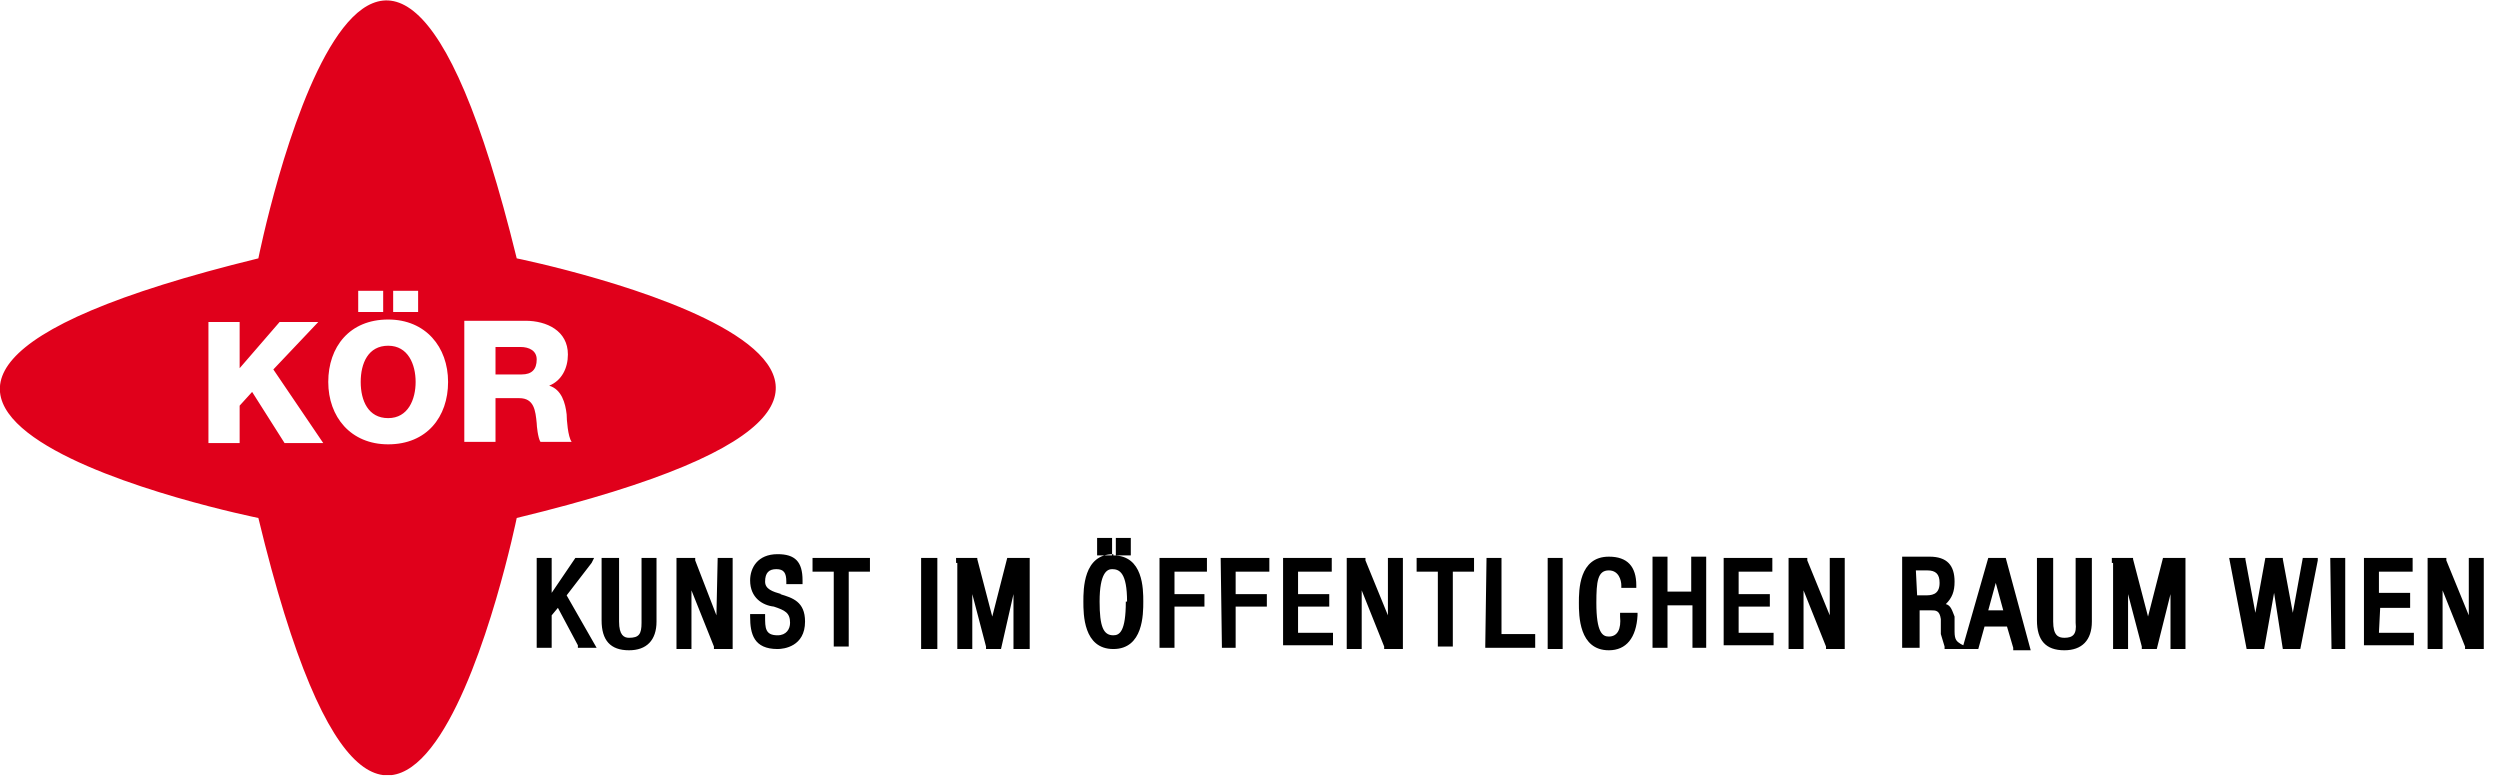
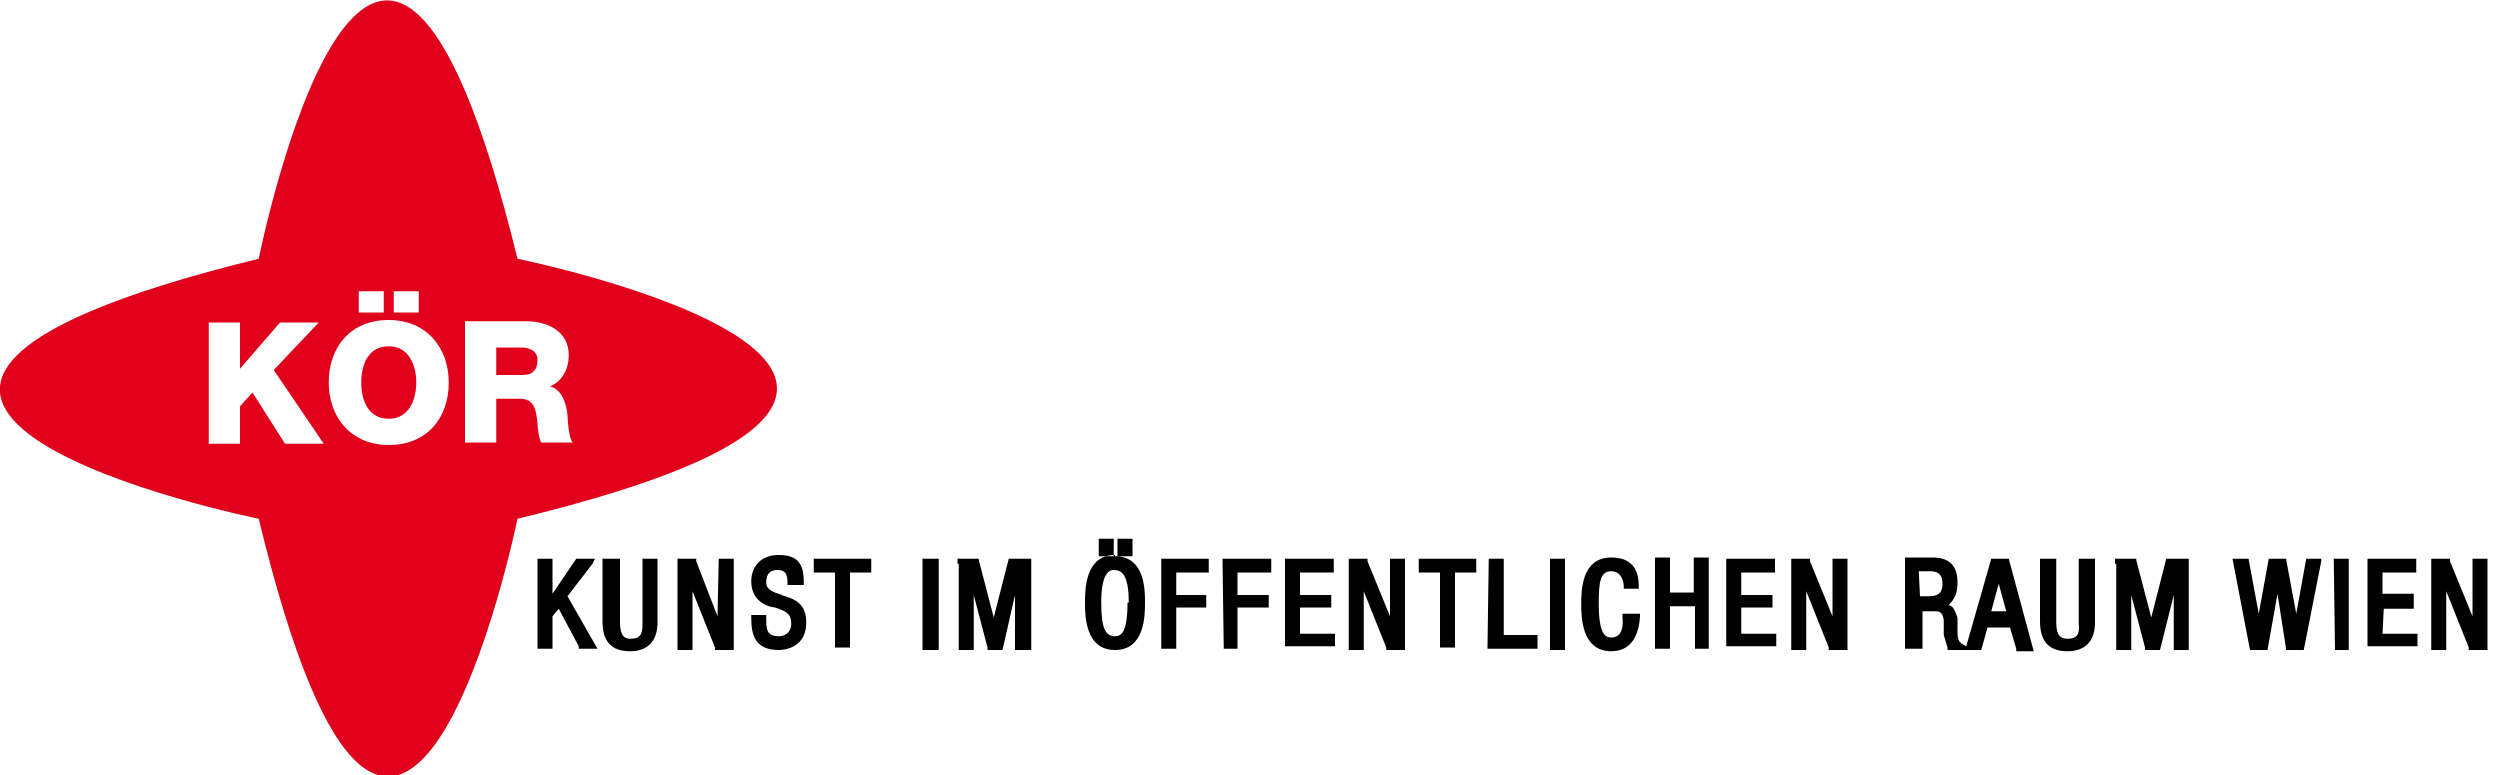
- <svg xmlns="http://www.w3.org/2000/svg" xmlns:xlink="http://www.w3.org/1999/xlink" viewBox="-1300 1041 200.3 62.1" width="200.3" height="62.1">
-   <defs>
-     <path id="a" d="M-1300 1041h229.5v62.1H-1300z" />
-   </defs>
-   <clipPath id="b">
-     <use xlink:href="#a" overflow="visible" width="100%" height="100%" />
-   </clipPath>
-   <path d="M-1266.7 1071.6c0-1.4-.6-2.9-2.2-2.9s-2.2 1.4-2.2 2.9.6 2.9 2.2 2.9 2.2-1.5 2.2-2.9m9.7-1.8c0-.7-.6-1-1.3-1h-2v2.2h2.1c.8 0 1.2-.4 1.2-1.2m1 2.1c1 .3 1.3 1.4 1.4 2.3 0 .4.1 1.8.4 2.2h-2.5c-.2-.3-.3-1.3-.3-1.5-.1-1-.2-2-1.4-2h-1.9v3.5h-2.5v-9.7h4.9c1.7 0 3.4.8 3.4 2.7 0 1.1-.5 2.1-1.5 2.5m-8.1-.3c0 2.8-1.7 5-4.8 5-3 0-4.8-2.2-4.8-5s1.7-5 4.8-5c3 0 4.8 2.2 4.8 5m-2.4-5.6h-2v-1.7h2zm-2.8 0h-2v-1.7h2zm-8.8 4.6l4 5.9h-3.1l-2.6-4.1-1 1.1v3h-2.5v-9.7h2.5v3.7l3.2-3.7h3.1zm19.5-8.9c-11.4-46.5-20.7 0-20.7 0-46.6 11.4 0 20.8 0 20.8 11.2 46.4 20.7 0 20.7 0 46.7-11.3 0-20.8 0-20.8" clip-path="url(#b)" fill="#e0001b" />
+ <svg xmlns="http://www.w3.org/2000/svg" viewBox="-1300 1041 200 62" width="200" height="62">
+   <path d="M-1266.7 1071.6c0-1.4-.6-2.9-2.2-2.9s-2.2 1.4-2.2 2.9.6 2.9 2.2 2.9 2.2-1.5 2.2-2.9m9.7-1.8c0-.7-.6-1-1.3-1h-2v2.2h2.1c.8 0 1.2-.4 1.2-1.2m1 2.1c1 .3 1.3 1.4 1.4 2.3 0 .4.1 1.8.4 2.2h-2.5c-.2-.3-.3-1.3-.3-1.5-.1-1-.2-2-1.4-2h-1.9v3.5h-2.5v-9.7h4.9c1.7 0 3.4.8 3.4 2.7 0 1.1-.5 2.1-1.5 2.5m-8.1-.3c0 2.8-1.7 5-4.8 5-3 0-4.8-2.2-4.8-5s1.7-5 4.8-5c3 0 4.8 2.2 4.8 5m-2.4-5.6h-2v-1.7h2zm-2.8 0h-2v-1.7h2zm-8.8 4.6l4 5.9h-3.1l-2.6-4.1-1 1.1v3h-2.5v-9.7h2.5v3.7l3.2-3.7h3.1zm19.5-8.9c-11.4-46.5-20.7 0-20.7 0-46.6 11.4 0 20.8 0 20.8 11.2 46.4 20.7 0 20.7 0 46.7-11.3 0-20.8 0-20.8" fill="#e0001b" />
  <path d="M-1252.6 1086.1l.2-.4h-1.5l-1.9 2.8v-2.8h-1.2v7.2h1.2v-2.6l.5-.6 1.6 3v.2h1.5l-2.4-4.2zm4 4.8c0 .9-.2 1.2-1 1.2-.4 0-.8-.2-.8-1.3v-5.1h-1.4v5c0 1.6.7 2.4 2.2 2.4 1.4 0 2.2-.8 2.2-2.3v-5.1h-1.2zm6-.6l-1.7-4.4v-.2h-1.5v7.3h1.2v-4.7l1.8 4.5v.2h1.5v-7.3h-1.2zm5.2-1.7c-.7-.2-1.3-.4-1.3-1 0-.7.3-1 .9-1 .6 0 .8.3.8 1v.2h1.3v-.3c0-1.5-.6-2.1-2-2.1-1.6 0-2.2 1.1-2.2 2.1 0 1.4 1 2 1.9 2.1.9.3 1.3.5 1.3 1.3 0 .5-.3 1-1 1-1 0-1-.6-1-1.5v-.2h-1.2v.2c0 1.4.3 2.6 2.2 2.6.5 0 2.2-.2 2.2-2.2 0-1.6-1-1.9-2-2.2zm2.5-1.8h1.7v6h1.2v-6h1.7v-1.1h-4.6zm8.7-1.1h1.3v7.3h-1.3zm5.7 4.7l-1.2-4.6v-.1h-1.7v.4h.1v6.9h1.2v-4.4l1.1 4.2v.2h1.2l1-4.4v4.4h1.3v-7.3h-1.8zm9.7-5c-2.4 0-2.4 2.8-2.4 3.8s0 3.8 2.4 3.8 2.4-2.8 2.4-3.8 0-3.7-2.4-3.7zm1 3.8c0 2.4-.5 2.7-1 2.7-.8 0-1.1-.7-1.1-2.7 0-2.3.6-2.6 1-2.6.6 0 1.2.3 1.2 2.6zm-.8-5.1h1.2v1.4h-1.2zm-1.5 0h1.2v1.4h-1.2zm5 8.8h1.2v-3.3h2.4v-1h-2.4v-1.8h2.6v-1.1h-3.8zm5 0h1.1v-3.3h2.5v-1h-2.5v-1.8h2.7v-1.1h-3.9zm6.1-3.3h2.5v-1h-2.5v-1.8h2.7v-1.1h-3.9v7h4v-1h-2.8zm7.2.7l-1.8-4.4v-.2h-1.5v7.3h1.2v-4.7l1.8 4.5v.2h1.5v-7.3h-1.2zm2.3-3.5h1.7v6h1.2v-6h1.7v-1.1h-4.6zm6.8-1.1h-1.2l-.1 7v.2h4v-1.1h-2.7zm3.7 0h1.2v7.3h-1.2zm5.8 4.7c.1 1-.2 1.6-.9 1.6-.5 0-1-.3-1-2.7 0-1.7.1-2.6 1-2.6.8 0 1 .8 1 1.2v.2h1.2v-.2c0-1.5-.7-2.3-2.2-2.3-2.4 0-2.4 2.7-2.4 3.7s0 3.8 2.4 3.8c1.4 0 2.2-1 2.3-2.8v-.2h-1.4zm5.7-2h-1.9v-2.8h-1.2v7.3h1.2v-3.4h2v3.4h1.1v-7.3h-1.2zm3.8 1.2h2.5v-1h-2.5v-1.8h2.7v-1.1h-3.9v7h4v-1h-2.8zm7.3.7l-1.8-4.4v-.2h-1.5v7.3h1.2v-4.7l1.8 4.5v.2h1.5v-7.3h-1.2zm14.1-4.6h-1.4l-2 7-.2-.1c-.3-.2-.5-.3-.5-1v-1.2c-.2-.5-.3-.9-.7-1 .5-.5.7-1 .7-1.8 0-1.3-.6-2-2-2h-2.2v7.3h1.4v-3h.9c.4 0 .7 0 .8.7v1.2l.3 1v.2h2.7l.5-1.8h1.8l.5 1.7v.2h1.4zm-.2 4.2h-1.2l.6-2.2zm-7-3.2h.9c.7 0 1 .3 1 1 0 1-.7 1-1.2 1h-.6zm12.8 4.2c.1.9-.2 1.2-.9 1.2-.5 0-.9-.2-.9-1.3v-5.1h-1.3v5c0 1.6.7 2.4 2.2 2.4 1.4 0 2.2-.8 2.2-2.3v-5.1h-1.3zm5.8-.5l-1.2-4.6v-.1h-1.7v.4h.1v6.9h1.2v-4.4l1.1 4.2v.2h1.2l1.1-4.4v4.4h1.2v-7.3h-1.8zm13.6-4.7h-1.2l-.8 4.4-.8-4.3v-.1h-1.4l-.8 4.4-.8-4.3v-.1h-1.3l1.4 7.3h1.4l.8-4.5.7 4.5h1.4l1.4-7.1zm1 0h1.2v7.3h-1.1zm4 4h2.4v-1.2h-2.5v-1.7h2.7v-1.1h-3.9v7h4v-1h-2.8zm7.1-4v4.6l-1.8-4.4v-.2h-1.5v7.3h1.2v-4.7l1.8 4.5v.2h1.5v-7.3z" />
</svg>
